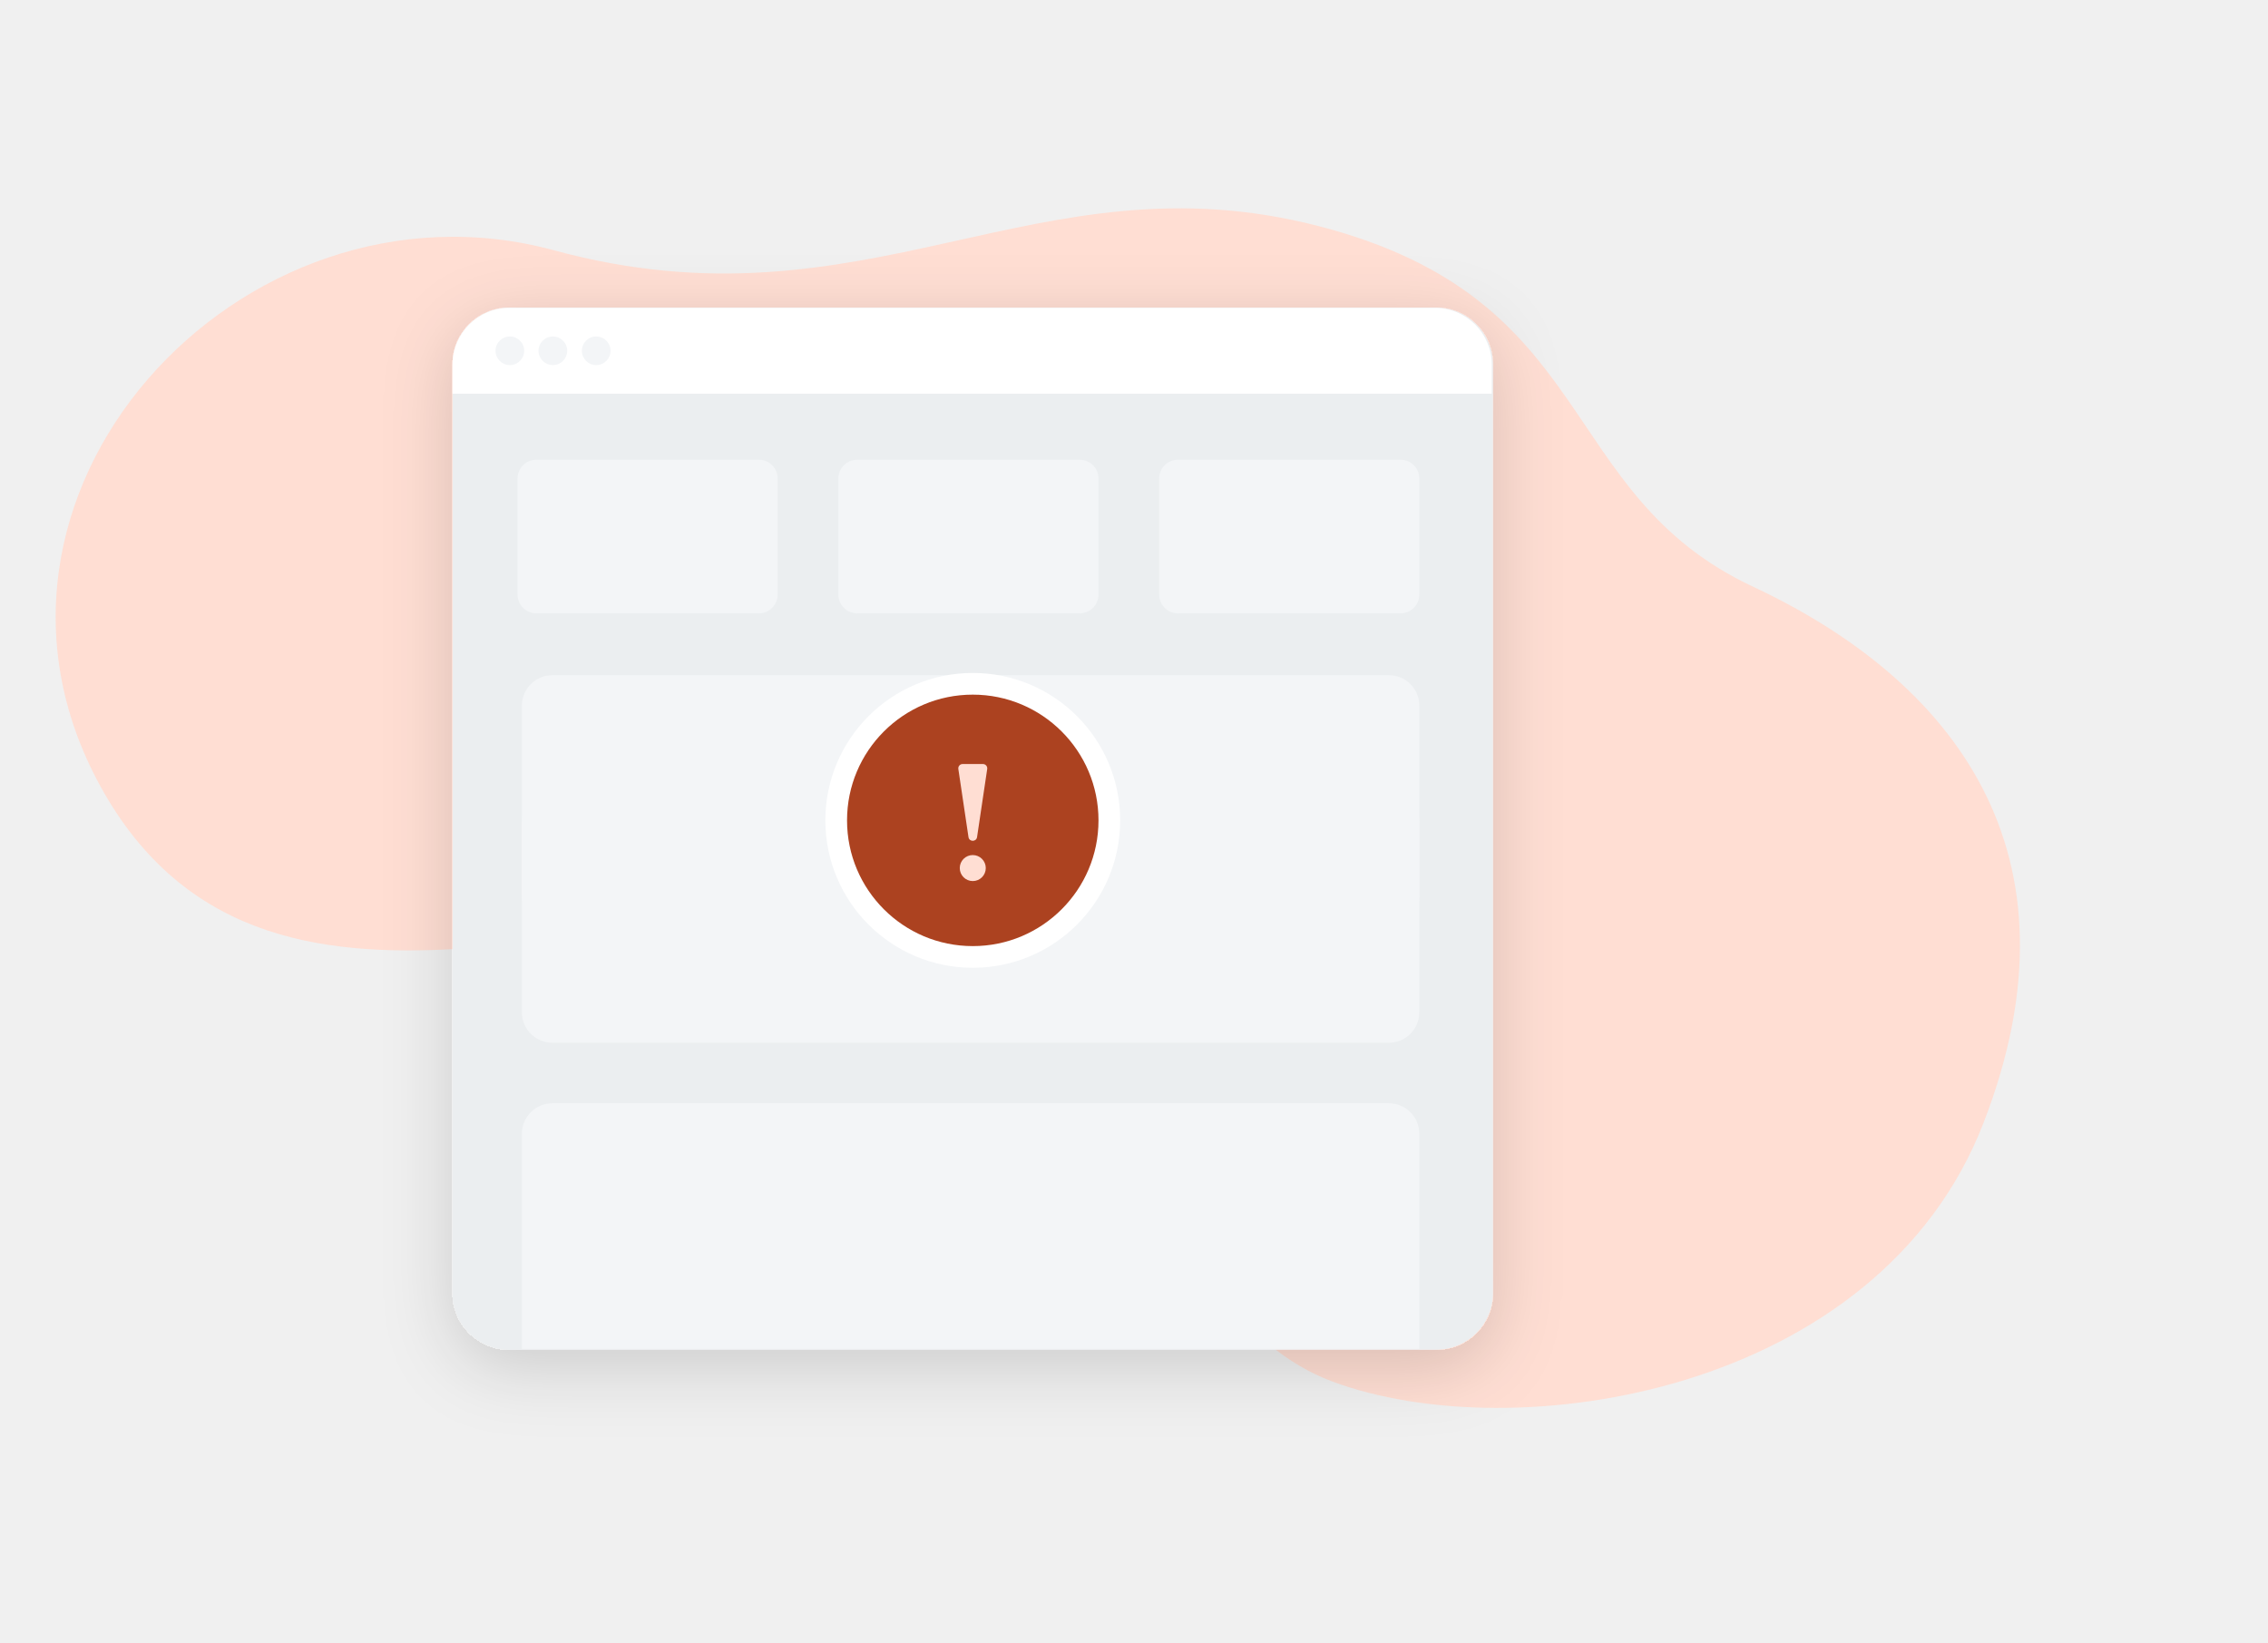
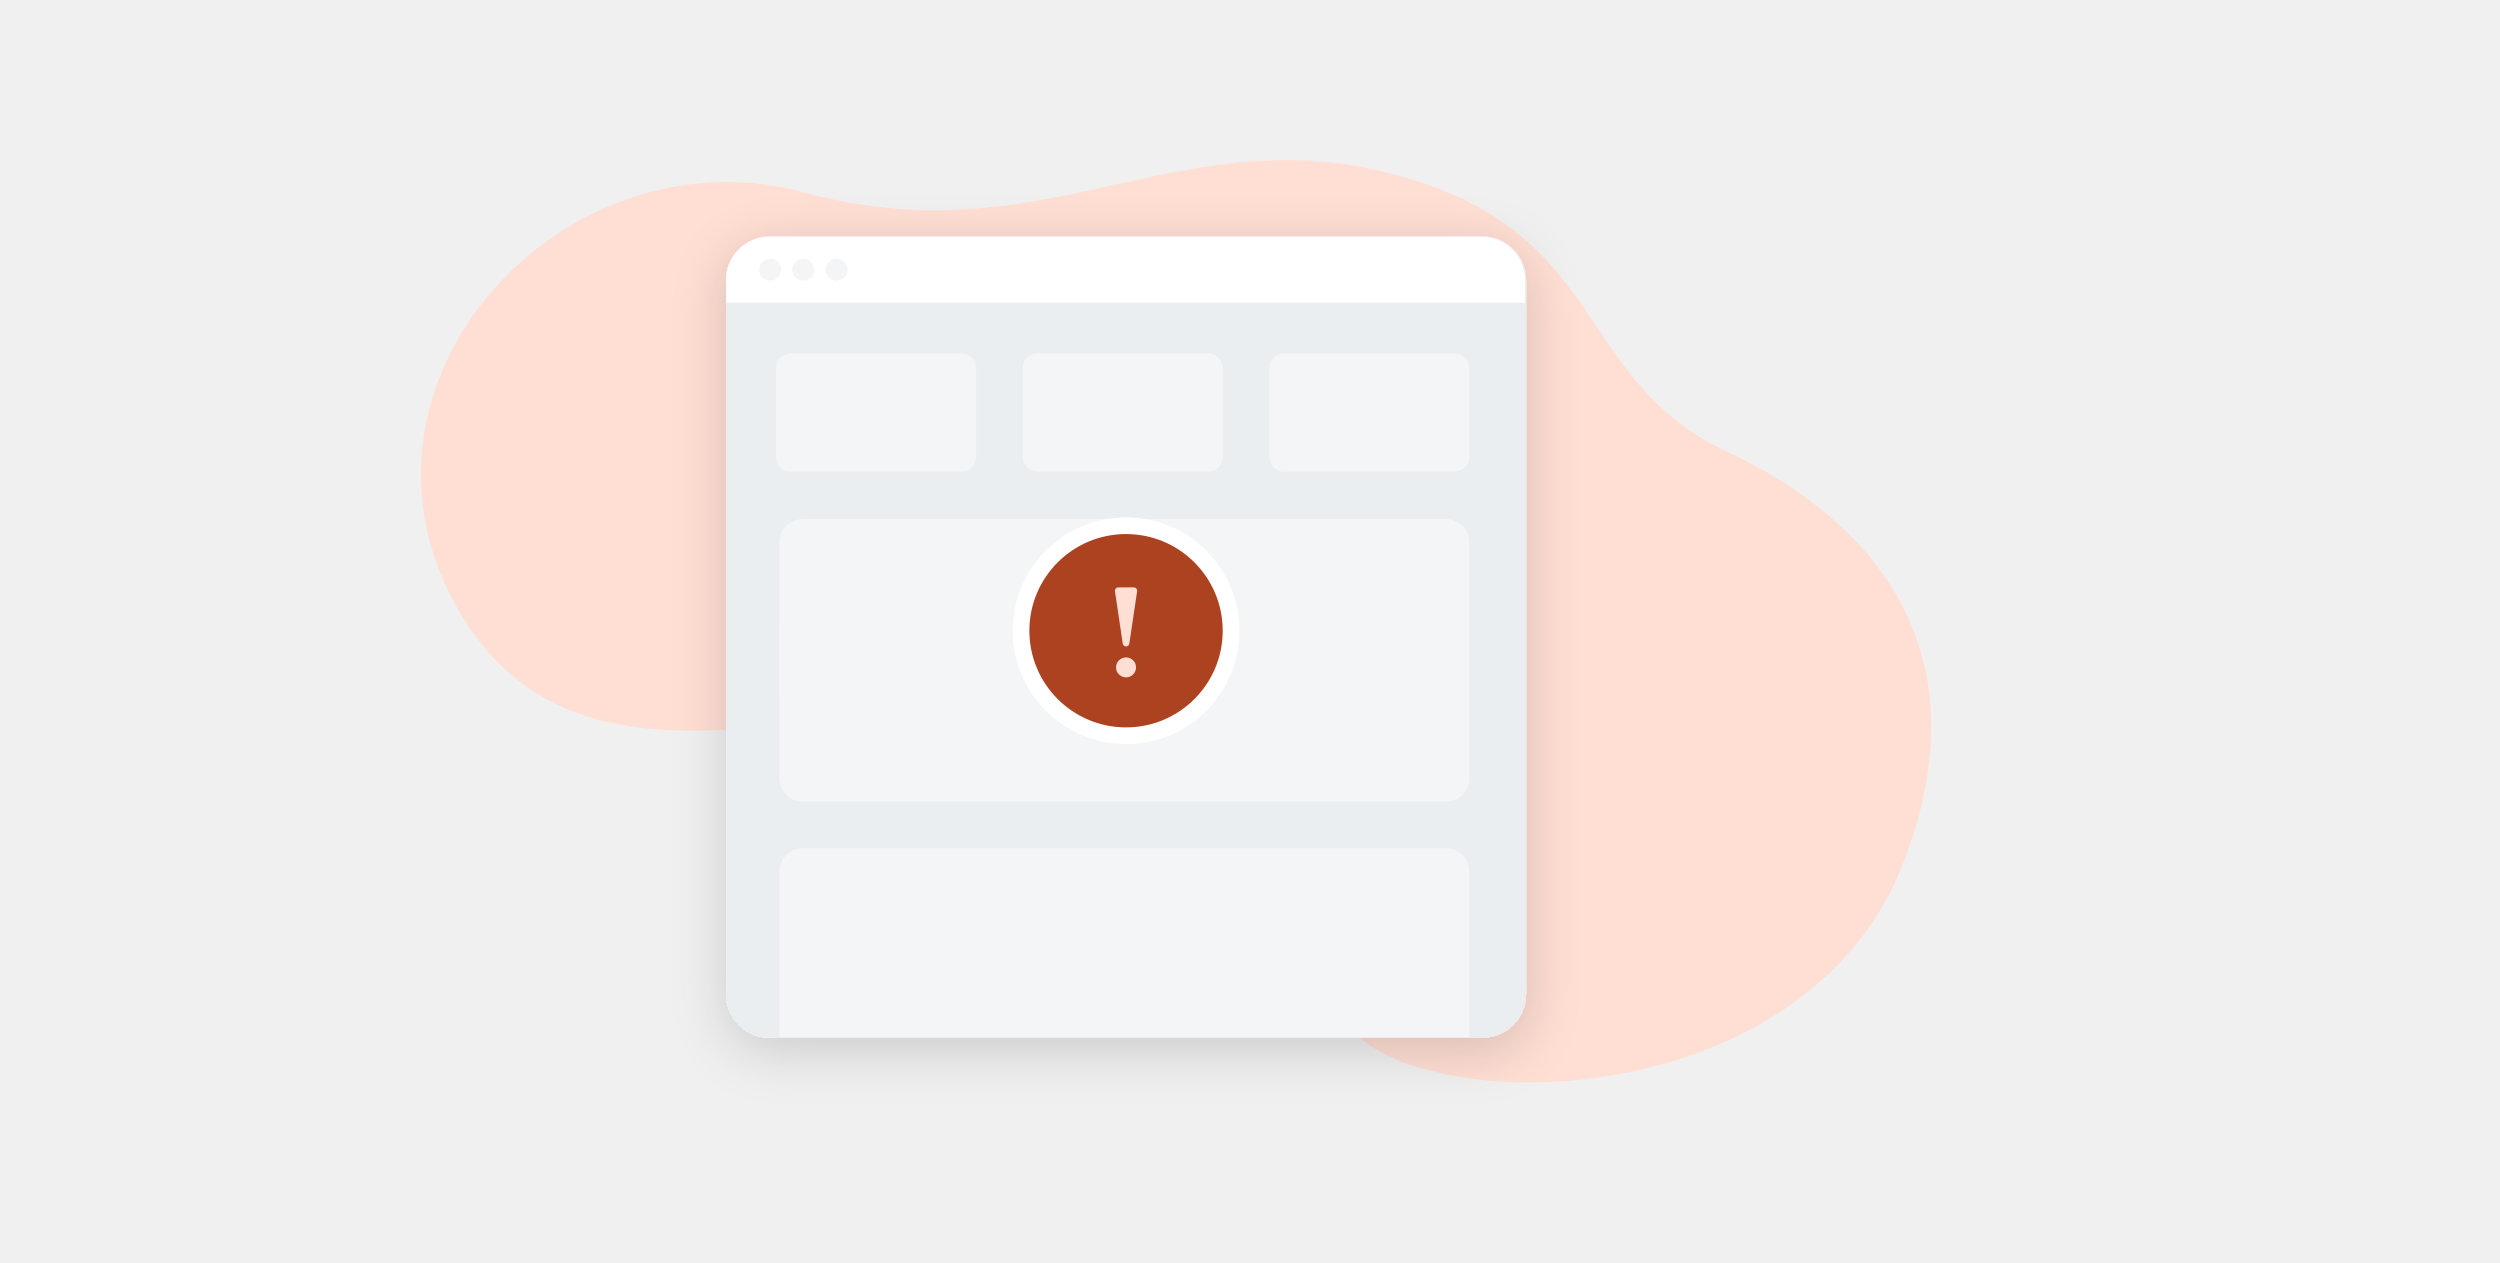
- <svg xmlns="http://www.w3.org/2000/svg" width="279" height="202" viewBox="0 0 279 202" fill="none">
+ <svg xmlns="http://www.w3.org/2000/svg" width="400" height="202" viewBox="0 0 279 202" fill="none">
  <path d="M12.857 97.617C33.857 134.02 81.201 106.123 109.357 114.572C137.513 123.02 141.468 161.545 163.857 169.925C186.245 178.306 231.068 171.515 244.002 138.135C256.936 104.754 240.167 83.653 215.652 72.169C191.136 60.686 196.976 36.784 162.166 27.801C127.357 18.818 106.665 41.265 68.165 30.793C29.665 20.32 -8.142 61.213 12.857 97.617Z" fill="#FFDED3" />
  <g filter="url(#filter0_d_2705_17632)">
    <rect x="55.666" y="37.841" width="128" height="128.194" rx="6.983" fill="#EBEEF0" />
    <mask id="mask0_2705_17632" style="mask-type:alpha" maskUnits="userSpaceOnUse" x="55" y="37" width="129" height="131">
      <rect x="55.666" y="37.841" width="128" height="129.79" rx="6.983" fill="#DEE3E6" />
    </mask>
    <g mask="url(#mask0_2705_17632)">
      <rect x="64.2" y="97.417" width="110.4" height="30.852" rx="3.751" fill="#F3F5F7" />
      <rect x="64.2" y="83.054" width="110.4" height="30.852" rx="3.751" fill="#F3F5F7" />
      <path d="M64.2 139.467C64.2 137.395 65.879 135.715 67.951 135.715H170.849C172.92 135.715 174.6 137.395 174.6 139.467V165.935H64.2V139.467Z" fill="#F3F5F7" />
      <rect width="32" height="18.897" rx="2.316" transform="matrix(1 0 0 -1 142.599 75.4465)" fill="#F3F5F7" />
      <rect width="32" height="18.897" rx="2.316" transform="matrix(1 0 0 -1 103.133 75.4475)" fill="#F3F5F7" />
      <rect width="32" height="18.897" rx="2.316" transform="matrix(1 0 0 -1 63.6664 75.4475)" fill="#F3F5F7" />
    </g>
    <path d="M55.666 44.857C55.666 41 58.793 37.874 62.649 37.874H176.526C180.382 37.874 183.508 41 183.508 44.857V48.426H55.666V44.857Z" fill="white" />
    <rect x="60.956" y="41.392" width="3.527" height="3.517" rx="1.759" fill="#F3F5F7" />
    <rect x="66.247" y="41.392" width="3.527" height="3.517" rx="1.759" fill="#F3F5F7" />
    <rect x="71.58" y="41.392" width="3.527" height="3.517" rx="1.759" fill="#F3F5F7" />
  </g>
  <circle cx="119.666" cy="100.915" r="16.8" fill="#AC4220" stroke="white" stroke-width="2.667" />
  <path d="M120.914 93.982H118.418C118.092 93.982 117.843 94.271 117.891 94.594L119.139 102.973C119.229 103.579 120.104 103.579 120.194 102.973L121.442 94.594C121.49 94.271 121.24 93.982 120.914 93.982Z" fill="#FFDED3" />
  <circle cx="119.666" cy="106.782" r="1.6" fill="#FFDED3" />
  <defs>
    <filter id="filter0_d_2705_17632" x="47.133" y="31.441" width="145.067" height="145.261" filterUnits="userSpaceOnUse" color-interpolation-filters="sRGB">
      <feFlood flood-opacity="0" result="BackgroundImageFix" />
      <feColorMatrix in="SourceAlpha" type="matrix" values="0 0 0 0 0 0 0 0 0 0 0 0 0 0 0 0 0 0 127 0" result="hardAlpha" />
      <feOffset dy="2.133" />
      <feGaussianBlur stdDeviation="4.267" />
      <feComposite in2="hardAlpha" operator="out" />
      <feColorMatrix type="matrix" values="0 0 0 0 0 0 0 0 0 0 0 0 0 0 0 0 0 0 0.15 0" />
      <feBlend mode="normal" in2="BackgroundImageFix" result="effect1_dropShadow_2705_17632" />
      <feBlend mode="normal" in="SourceGraphic" in2="effect1_dropShadow_2705_17632" result="shape" />
    </filter>
  </defs>
</svg>
